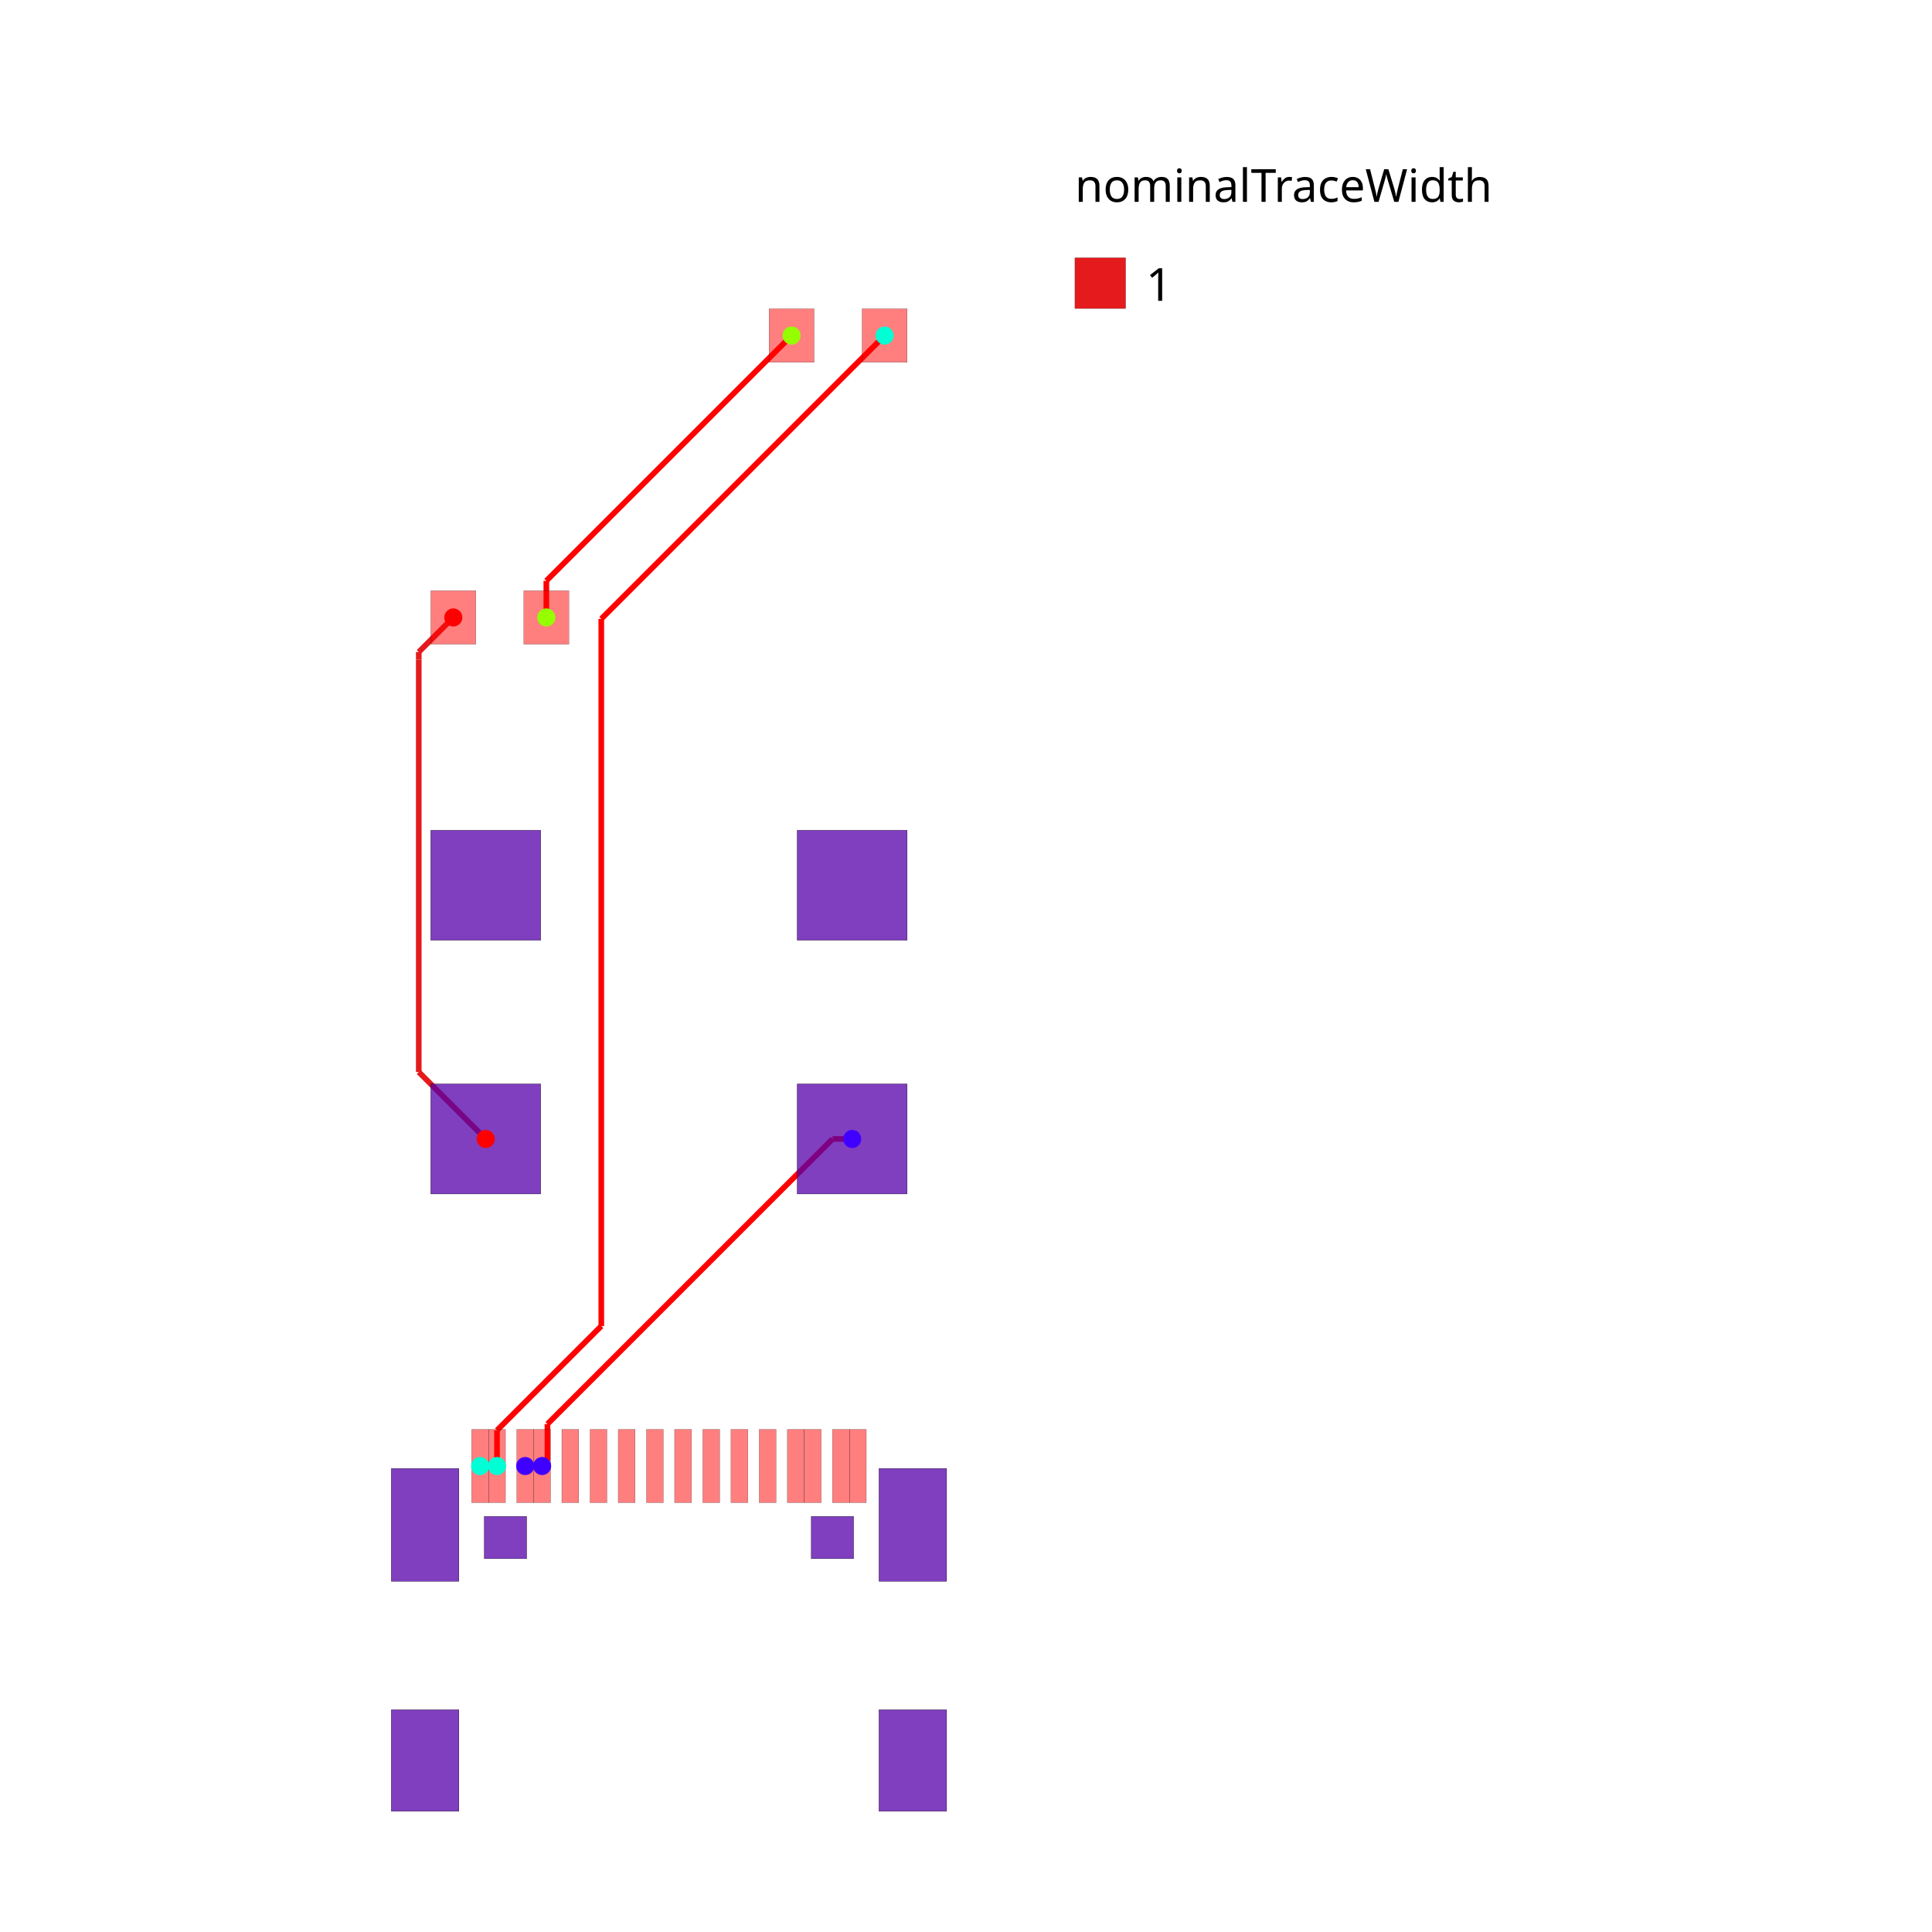
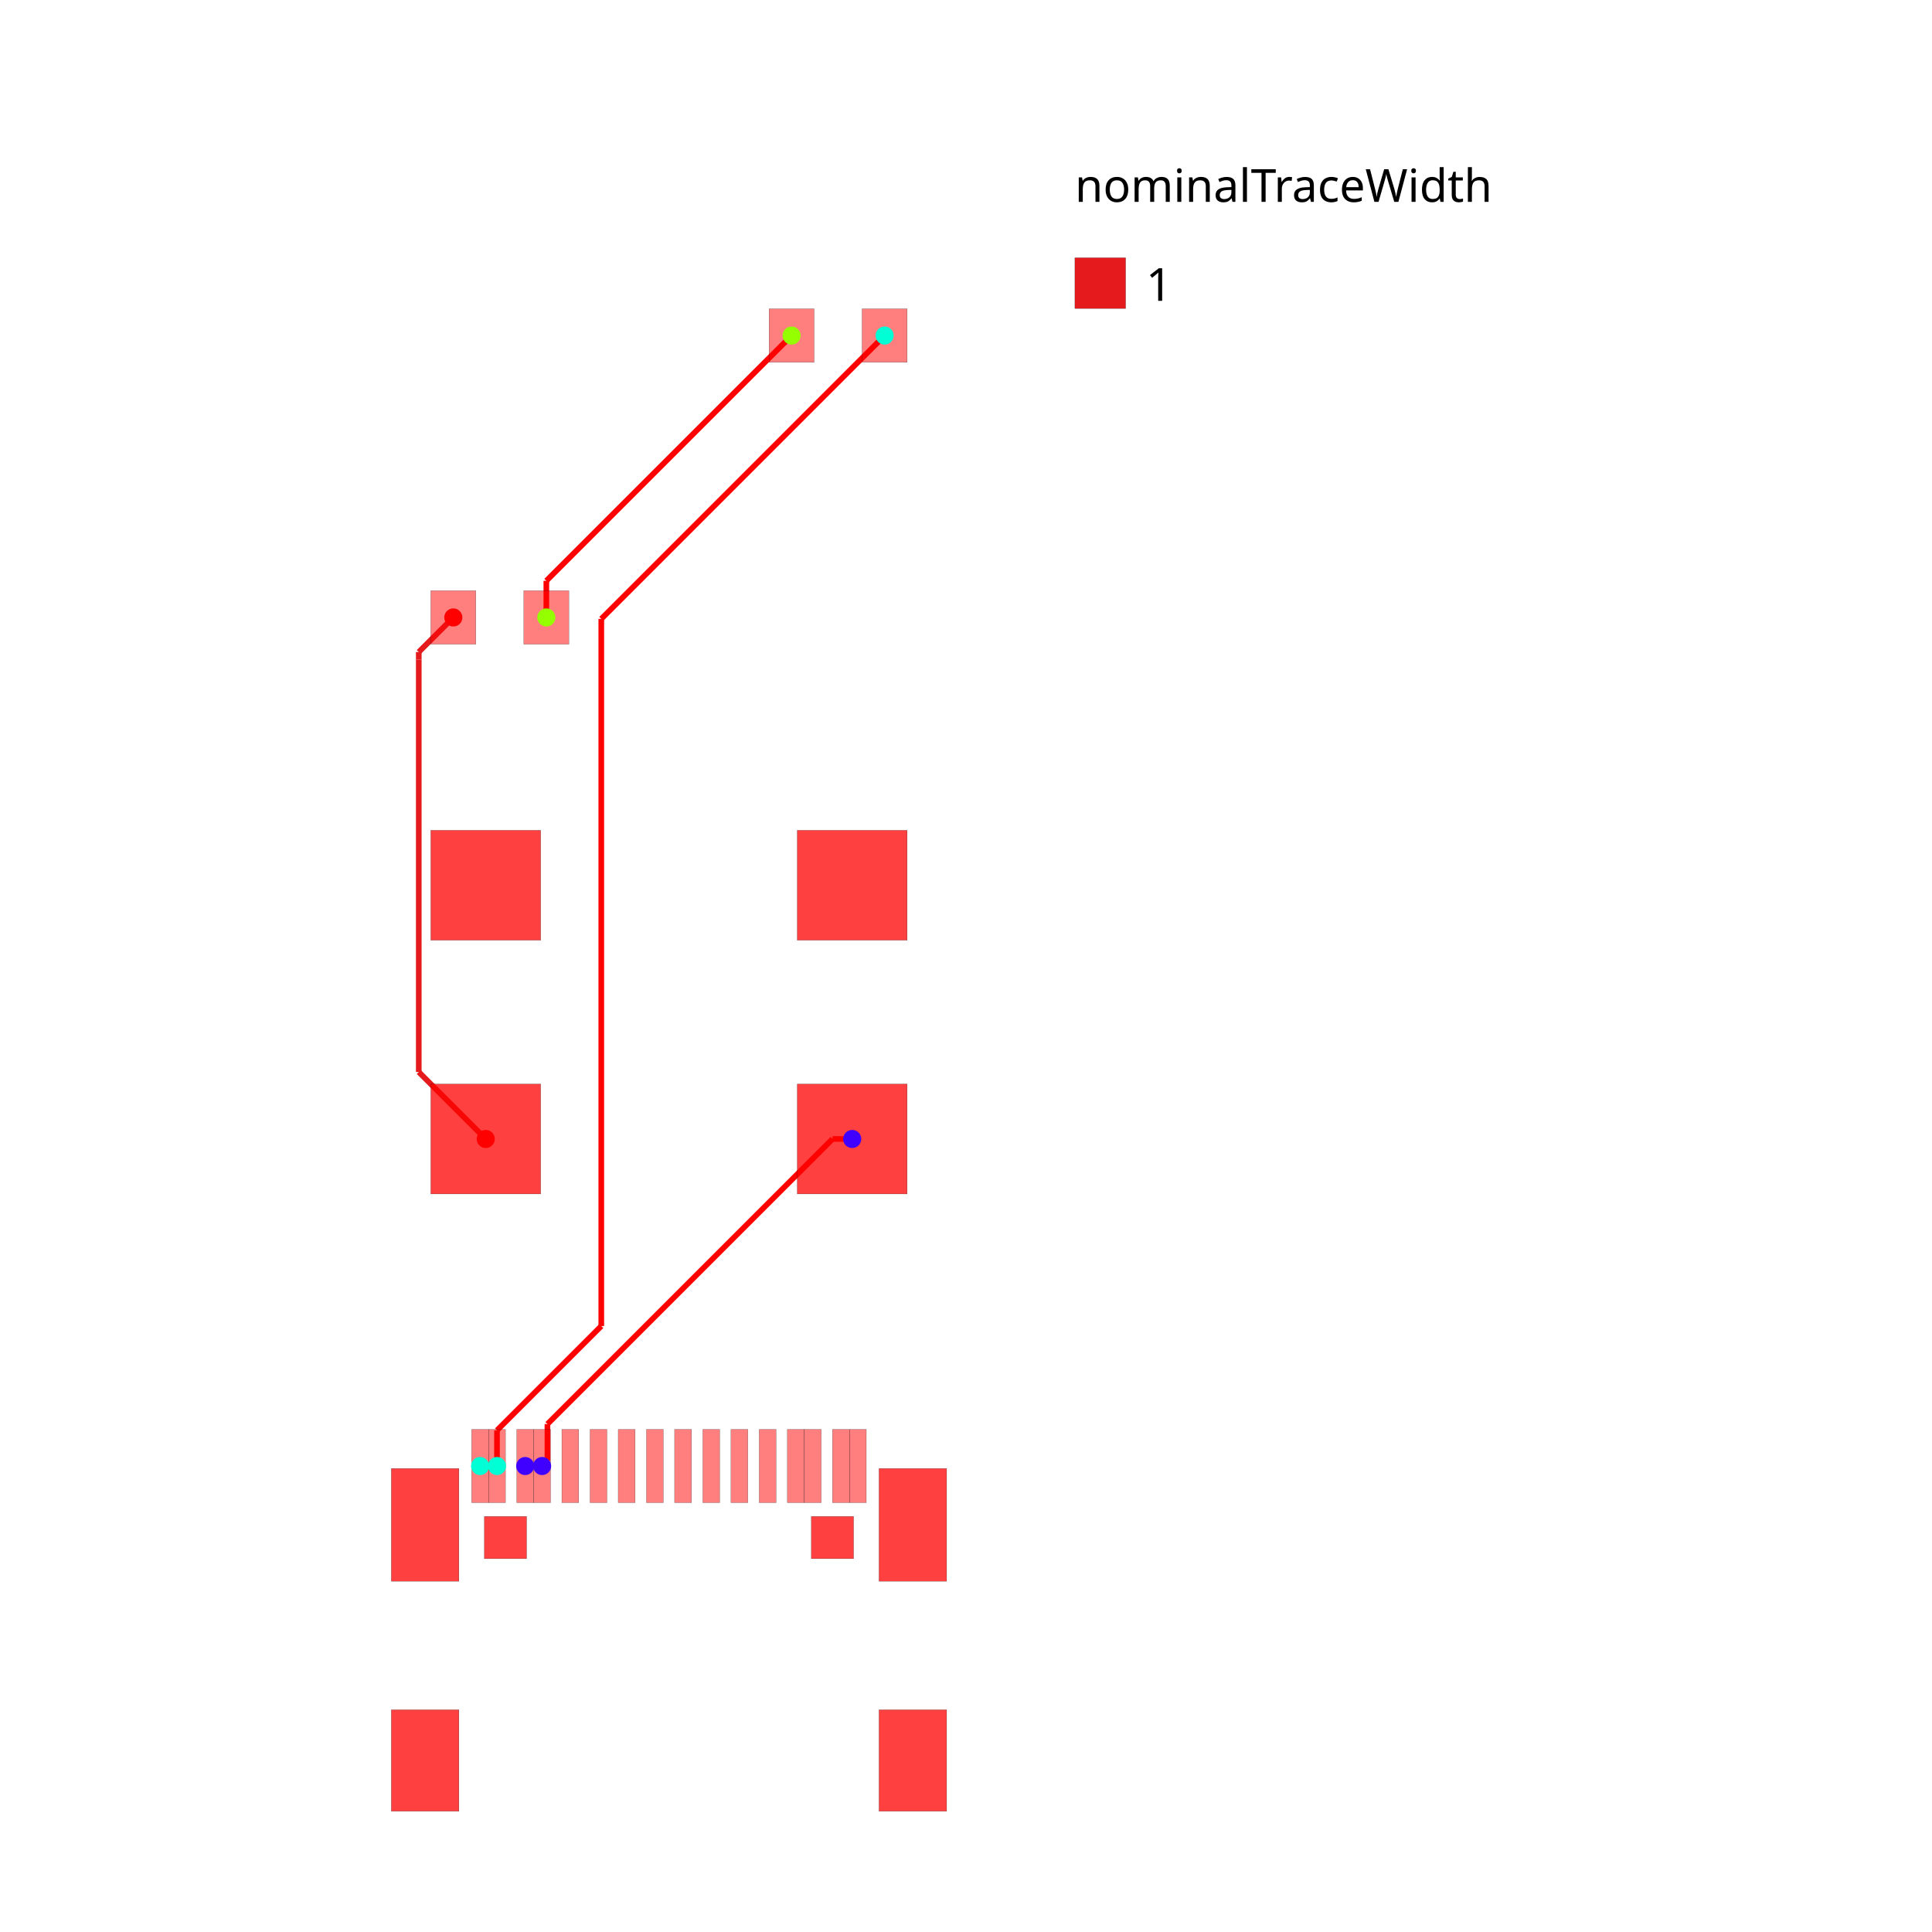
<svg xmlns="http://www.w3.org/2000/svg" width="640" height="640" viewBox="0 0 640 640">
  <rect width="100%" height="100%" fill="white" />
  <g>
    <polyline data-points="-2.5499059999999645,-8.05091295000011 -2.249932000000058,-8.05091295000011" data-type="line" data-label="" points="173.98,485.64 179.582,485.64" fill="none" stroke="red" stroke-width="1.868" />
  </g>
  <g>
    <polyline data-points="3.25,-2.25 2.9009210055934047,-2.25" data-type="line" data-label="" points="282.302,377.299 275.783,377.299" fill="none" stroke="red" stroke-width="1.868" />
  </g>
  <g>
    <polyline data-points="2.9009210055934047,-2.25 -2.155473426700788,-7.3063944322941925" data-type="line" data-label="" points="275.783,377.299 181.347,471.735" fill="none" stroke="red" stroke-width="1.868" />
  </g>
  <g>
    <polyline data-points="-2.155473426700788,-7.3063944322941925 -2.155473426700788,-7.9564734267007875" data-type="line" data-label="" points="181.347,471.735 181.347,483.876" fill="none" stroke="red" stroke-width="1.868" />
  </g>
  <g>
    <polyline data-points="-2.155473426700788,-7.9564734267007875 -2.25,-8.051" data-type="line" data-label="" points="181.347,483.876 179.581,485.642" fill="none" stroke="red" stroke-width="1.868" />
  </g>
  <g>
    <polyline data-points="-3.3500060000000076,-8.05091295000011 -3.0500319999999874,-8.05091295000011" data-type="line" data-label="" points="159.037,485.64 164.639,485.64" fill="none" stroke="red" stroke-width="1.868" />
  </g>
  <g>
    <polyline data-points="3.825,12 -1.2003676456825563,6.9746323543174435" data-type="line" data-label="" points="293.041,111.158 199.185,205.014" fill="none" stroke="red" stroke-width="1.868" />
  </g>
  <g>
    <polyline data-points="-1.2003676456825563,6.9746323543174435 -1.2003676456825563,-5.568201174428451" data-type="line" data-label="" points="199.185,205.014 199.185,439.272" fill="none" stroke="red" stroke-width="1.868" />
  </g>
  <g>
    <polyline data-points="-1.2003676456825563,-5.568201174428451 -3.05,-7.417833528745895" data-type="line" data-label="" points="199.185,439.272 164.64,473.816" fill="none" stroke="red" stroke-width="1.868" />
  </g>
  <g>
    <polyline data-points="-3.05,-7.417833528745895 -3.05,-8.051" data-type="line" data-label="" points="164.64,473.816 164.64,485.642" fill="none" stroke="red" stroke-width="1.868" />
  </g>
  <g>
    <polyline data-points="-2.175,7 -2.175,7.65" data-type="line" data-label="" points="180.982,204.541 180.982,192.401" fill="none" stroke="red" stroke-width="1.868" />
  </g>
  <g>
    <polyline data-points="-2.175,7.65 2.175,12" data-type="line" data-label="" points="180.982,192.401 262.225,111.158" fill="none" stroke="red" stroke-width="1.868" />
  </g>
  <g>
    <polyline data-points="-3.25,-2.25 -4.437646955291824,-1.0623530447081757" data-type="line" data-label="" points="160.905,377.299 138.723,355.118" fill="none" stroke="#e41a1c" stroke-width="1.868" />
  </g>
  <g>
    <polyline data-points="-4.437646955291824,-1.0623530447081757 -4.437646955291824,6.254267635200344" data-type="line" data-label="" points="138.723,355.118 138.723,218.468" fill="none" stroke="#e41a1c" stroke-width="1.868" />
  </g>
  <g>
    <polyline data-points="-4.437646955291824,6.254267635200344 -4.437646955291824,6.387353044708176" data-type="line" data-label="" points="138.723,218.468 138.723,215.983" fill="none" stroke="#e41a1c" stroke-width="1.868" />
  </g>
  <g>
    <polyline data-points="-4.437646955291824,6.387353044708176 -3.825,7" data-type="line" data-label="" points="138.723,215.983 150.166,204.541" fill="none" stroke="#e41a1c" stroke-width="1.868" />
  </g>
  <g>
    <rect data-type="rect" data-label="top" data-x="-1.7500600000000759" data-y="-8.05091295000011" x="186.117" y="473.5" width="5.603" height="24.279" fill="rgba(255,0,0,0.5)" stroke="black" stroke-width="0.054" />
  </g>
  <g>
    <rect data-type="rect" data-label="top" data-x="-1.2499339999999393" data-y="-8.05091295000011" x="195.458" y="473.5" width="5.603" height="24.279" fill="rgba(255,0,0,0.5)" stroke="black" stroke-width="0.054" />
  </g>
  <g>
    <rect data-type="rect" data-label="top" data-x="-0.7500619999999572" data-y="-8.05091295000011" x="204.793" y="473.5" width="5.603" height="24.279" fill="rgba(255,0,0,0.5)" stroke="black" stroke-width="0.054" />
  </g>
  <g>
    <rect data-type="rect" data-label="top" data-x="-0.2499359999999342" data-y="-8.05091295000011" x="214.134" y="473.5" width="5.603" height="24.279" fill="rgba(255,0,0,0.5)" stroke="black" stroke-width="0.054" />
  </g>
  <g>
    <rect data-type="rect" data-label="top" data-x="0.2499359999999342" data-y="-8.05091295000011" x="223.47" y="473.5" width="5.603" height="24.279" fill="rgba(255,0,0,0.5)" stroke="black" stroke-width="0.054" />
  </g>
  <g>
    <rect data-type="rect" data-label="top" data-x="0.7500619999999572" data-y="-8.05091295000011" x="232.811" y="473.5" width="5.603" height="24.279" fill="rgba(255,0,0,0.5)" stroke="black" stroke-width="0.054" />
  </g>
  <g>
    <rect data-type="rect" data-label="top" data-x="1.2496799999998984" data-y="-8.05091295000011" x="242.142" y="473.5" width="5.603" height="24.279" fill="rgba(255,0,0,0.5)" stroke="black" stroke-width="0.054" />
  </g>
  <g>
    <rect data-type="rect" data-label="top" data-x="1.7500600000000759" data-y="-8.05091295000011" x="251.487" y="473.5" width="5.603" height="24.279" fill="rgba(255,0,0,0.5)" stroke="black" stroke-width="0.054" />
  </g>
  <g>
    <rect data-type="rect" data-label="top source_net_0" data-x="-3.3500060000000076" data-y="-8.05091295000011" x="156.235" y="473.5" width="5.603" height="24.279" fill="rgba(255,0,0,0.5)" stroke="black" stroke-width="0.054" />
  </g>
  <g>
    <rect data-type="rect" data-label="top source_net_0" data-x="-3.0500319999999874" data-y="-8.05091295000011" x="161.838" y="473.5" width="5.603" height="24.279" fill="rgba(255,0,0,0.5)" stroke="black" stroke-width="0.054" />
  </g>
  <g>
    <rect data-type="rect" data-label="top source_net_1" data-x="-2.5499059999999645" data-y="-8.05091295000011" x="171.179" y="473.5" width="5.603" height="24.279" fill="rgba(255,0,0,0.5)" stroke="black" stroke-width="0.054" />
  </g>
  <g>
    <rect data-type="rect" data-label="top source_net_1" data-x="-2.249932000000058" data-y="-8.05091295000011" x="176.781" y="473.5" width="5.603" height="24.279" fill="rgba(255,0,0,0.5)" stroke="black" stroke-width="0.054" />
  </g>
  <g>
    <rect data-type="rect" data-label="top source_net_1" data-x="2.249932000000058" data-y="-8.05091295000011" x="260.823" y="473.5" width="5.603" height="24.279" fill="rgba(255,0,0,0.5)" stroke="black" stroke-width="0.054" />
  </g>
  <g>
    <rect data-type="rect" data-label="top source_net_1" data-x="2.5501600000000053" data-y="-8.05091295000011" x="266.43" y="473.5" width="5.603" height="24.279" fill="rgba(255,0,0,0.5)" stroke="black" stroke-width="0.054" />
  </g>
  <g>
    <rect data-type="rect" data-label="top source_net_0" data-x="3.050032000000101" data-y="-8.05091295000011" x="275.766" y="473.5" width="5.603" height="24.279" fill="rgba(255,0,0,0.5)" stroke="black" stroke-width="0.054" />
  </g>
  <g>
    <rect data-type="rect" data-label="top source_net_0" data-x="3.3500060000000076" data-y="-8.05091295000011" x="281.369" y="473.5" width="5.603" height="24.279" fill="rgba(255,0,0,0.5)" stroke="black" stroke-width="0.054" />
  </g>
  <g>
    <rect data-type="rect" data-label="top source_trace_6" data-x="2.175" data-y="12" x="254.754" y="102.286" width="14.941" height="17.743" fill="rgba(255,0,0,0.5)" stroke="black" stroke-width="0.054" />
  </g>
  <g>
    <rect data-type="rect" data-label="top source_net_0" data-x="3.825" data-y="12" x="285.571" y="102.286" width="14.941" height="17.743" fill="rgba(255,0,0,0.5)" stroke="black" stroke-width="0.054" />
  </g>
  <g>
    <rect data-type="rect" data-label="top source_trace_4" data-x="-3.825" data-y="7" x="142.695" y="195.669" width="14.941" height="17.743" fill="rgba(255,0,0,0.5)" stroke="black" stroke-width="0.054" />
  </g>
  <g>
    <rect data-type="rect" data-label="top source_trace_6" data-x="-2.175" data-y="7" x="173.511" y="195.669" width="14.941" height="17.743" fill="rgba(255,0,0,0.5)" stroke="black" stroke-width="0.054" />
  </g>
  <g>
-     <rect data-type="rect" data-label="top inner1 inner2 bottom" data-x="4.32511199999999" data-y="-13.274086349999948" x="291.176" y="566.382" width="22.412" height="33.618" fill="rgba(255,0,0,0.5)" stroke="black" stroke-width="0.054" />
+     <rect data-type="rect" data-label="top inner1 inner2 bottom" data-x="4.32511199999999" data-y="-13.274086349999948" x="291.176" y="566.382" width="22.412" height="33.618" fill="rgba(255,0,0,0.75)" stroke="black" stroke-width="0.054" />
  </g>
  <g>
-     <rect data-type="rect" data-label="top inner1 inner2 bottom" data-x="4.32511199999999" data-y="-13.274086349999948" x="291.176" y="566.382" width="22.412" height="33.618" fill="rgba(0,0,255,0.5)" stroke="black" stroke-width="0.054" />
+     <rect data-type="rect" data-label="top inner1 inner2 bottom" data-x="4.32511199999999" data-y="-9.094262350000122" x="291.176" y="486.45" width="22.412" height="37.353" fill="rgba(255,0,0,0.75)" stroke="black" stroke-width="0.054" />
  </g>
  <g>
-     <rect data-type="rect" data-label="top inner1 inner2 bottom" data-x="4.32511199999999" data-y="-9.094262350000122" x="291.176" y="486.45" width="22.412" height="37.353" fill="rgba(255,0,0,0.5)" stroke="black" stroke-width="0.054" />
+     <rect data-type="rect" data-label="top inner1 inner2 bottom" data-x="-4.32511199999999" data-y="-9.094262350000122" x="129.619" y="486.45" width="22.412" height="37.353" fill="rgba(255,0,0,0.75)" stroke="black" stroke-width="0.054" />
  </g>
  <g>
-     <rect data-type="rect" data-label="top inner1 inner2 bottom" data-x="4.32511199999999" data-y="-9.094262350000122" x="291.176" y="486.45" width="22.412" height="37.353" fill="rgba(0,0,255,0.5)" stroke="black" stroke-width="0.054" />
+     <rect data-type="rect" data-label="top inner1 inner2 bottom" data-x="-4.32511199999999" data-y="-13.274086349999948" x="129.619" y="566.382" width="22.412" height="33.618" fill="rgba(255,0,0,0.75)" stroke="black" stroke-width="0.054" />
  </g>
  <g>
-     <rect data-type="rect" data-label="top inner1 inner2 bottom" data-x="-4.32511199999999" data-y="-9.094262350000122" x="129.619" y="486.45" width="22.412" height="37.353" fill="rgba(255,0,0,0.5)" stroke="black" stroke-width="0.054" />
+     <rect data-type="rect" data-label="top source_trace_4 inner1 source_trace_4 inner2 source_trace_4 bottom source_trace_4" data-x="-3.25" data-y="-2.25" x="142.695" y="359.089" width="36.419" height="36.419" fill="rgba(255,0,0,0.75)" stroke="black" stroke-width="0.054" />
  </g>
  <g>
-     <rect data-type="rect" data-label="top inner1 inner2 bottom" data-x="-4.32511199999999" data-y="-9.094262350000122" x="129.619" y="486.45" width="22.412" height="37.353" fill="rgba(0,0,255,0.5)" stroke="black" stroke-width="0.054" />
+     <rect data-type="rect" data-label="top source_net_1 inner1 source_net_1 inner2 source_net_1 bottom source_net_1" data-x="3.25" data-y="-2.25" x="264.093" y="359.089" width="36.419" height="36.419" fill="rgba(255,0,0,0.75)" stroke="black" stroke-width="0.054" />
  </g>
  <g>
-     <rect data-type="rect" data-label="top inner1 inner2 bottom" data-x="-4.32511199999999" data-y="-13.274086349999948" x="129.619" y="566.382" width="22.412" height="33.618" fill="rgba(255,0,0,0.5)" stroke="black" stroke-width="0.054" />
+     <rect data-type="rect" data-label="top inner1 inner2 bottom" data-x="3.25" data-y="2.25" x="264.093" y="275.045" width="36.419" height="36.419" fill="rgba(255,0,0,0.75)" stroke="black" stroke-width="0.054" />
  </g>
  <g>
-     <rect data-type="rect" data-label="top inner1 inner2 bottom" data-x="-4.32511199999999" data-y="-13.274086349999948" x="129.619" y="566.382" width="22.412" height="33.618" fill="rgba(0,0,255,0.5)" stroke="black" stroke-width="0.054" />
+     <rect data-type="rect" data-label="top inner1 inner2 bottom" data-x="-3.25" data-y="2.25" x="142.695" y="275.045" width="36.419" height="36.419" fill="rgba(255,0,0,0.75)" stroke="black" stroke-width="0.054" />
  </g>
  <g>
-     <rect data-type="rect" data-label="top source_trace_4 inner1 source_trace_4 inner2 source_trace_4 bottom source_trace_4" data-x="-3.25" data-y="-2.25" x="142.695" y="359.089" width="36.419" height="36.419" fill="rgba(255,0,0,0.5)" stroke="black" stroke-width="0.054" />
+     <rect data-type="rect" data-label="top inner1 inner2 bottom" data-x="-2.8999180000000706" data-y="-9.319388950000075" x="160.439" y="502.327" width="14.008" height="14.008" fill="rgba(255,0,0,0.75)" stroke="black" stroke-width="0.054" />
  </g>
  <g>
-     <rect data-type="rect" data-label="top source_trace_4 inner1 source_trace_4 inner2 source_trace_4 bottom source_trace_4" data-x="-3.25" data-y="-2.25" x="142.695" y="359.089" width="36.419" height="36.419" fill="rgba(0,0,255,0.5)" stroke="black" stroke-width="0.054" />
-   </g>
-   <g>
-     <rect data-type="rect" data-label="top source_net_1 inner1 source_net_1 inner2 source_net_1 bottom source_net_1" data-x="3.25" data-y="-2.25" x="264.093" y="359.089" width="36.419" height="36.419" fill="rgba(255,0,0,0.5)" stroke="black" stroke-width="0.054" />
-   </g>
-   <g>
-     <rect data-type="rect" data-label="top source_net_1 inner1 source_net_1 inner2 source_net_1 bottom source_net_1" data-x="3.25" data-y="-2.25" x="264.093" y="359.089" width="36.419" height="36.419" fill="rgba(0,0,255,0.5)" stroke="black" stroke-width="0.054" />
-   </g>
-   <g>
-     <rect data-type="rect" data-label="top inner1 inner2 bottom" data-x="3.25" data-y="2.25" x="264.093" y="275.045" width="36.419" height="36.419" fill="rgba(255,0,0,0.5)" stroke="black" stroke-width="0.054" />
-   </g>
-   <g>
-     <rect data-type="rect" data-label="top inner1 inner2 bottom" data-x="3.25" data-y="2.25" x="264.093" y="275.045" width="36.419" height="36.419" fill="rgba(0,0,255,0.5)" stroke="black" stroke-width="0.054" />
-   </g>
-   <g>
-     <rect data-type="rect" data-label="top inner1 inner2 bottom" data-x="-3.25" data-y="2.25" x="142.695" y="275.045" width="36.419" height="36.419" fill="rgba(255,0,0,0.5)" stroke="black" stroke-width="0.054" />
-   </g>
-   <g>
-     <rect data-type="rect" data-label="top inner1 inner2 bottom" data-x="-3.25" data-y="2.25" x="142.695" y="275.045" width="36.419" height="36.419" fill="rgba(0,0,255,0.5)" stroke="black" stroke-width="0.054" />
-   </g>
-   <g>
-     <rect data-type="rect" data-label="top inner1 inner2 bottom" data-x="-2.8999180000000706" data-y="-9.319388950000075" x="160.439" y="502.327" width="14.008" height="14.008" fill="rgba(255,0,0,0.5)" stroke="black" stroke-width="0.054" />
-   </g>
-   <g>
-     <rect data-type="rect" data-label="top inner1 inner2 bottom" data-x="-2.8999180000000706" data-y="-9.319388950000075" x="160.439" y="502.327" width="14.008" height="14.008" fill="rgba(0,0,255,0.5)" stroke="black" stroke-width="0.054" />
-   </g>
-   <g>
-     <rect data-type="rect" data-label="top inner1 inner2 bottom" data-x="2.8999180000000706" data-y="-9.319388950000075" x="268.76" y="502.327" width="14.008" height="14.008" fill="rgba(255,0,0,0.5)" stroke="black" stroke-width="0.054" />
-   </g>
-   <g>
-     <rect data-type="rect" data-label="top inner1 inner2 bottom" data-x="2.8999180000000706" data-y="-9.319388950000075" x="268.76" y="502.327" width="14.008" height="14.008" fill="rgba(0,0,255,0.5)" stroke="black" stroke-width="0.054" />
+     <rect data-type="rect" data-label="top inner1 inner2 bottom" data-x="2.8999180000000706" data-y="-9.319388950000075" x="268.76" y="502.327" width="14.008" height="14.008" fill="rgba(255,0,0,0.75)" stroke="black" stroke-width="0.054" />
  </g>
  <g>
    <rect data-type="rect" data-label="" data-x="7.65" data-y="12.930000000000001" x="356.075" y="85.384" width="16.809" height="16.809" fill="#e41a1c" stroke="black" stroke-width="0.054" />
  </g>
  <text data-type="text" data-label="nominalTraceWidth" data-x="7.2" data-y="15" x="356.075" y="55.128" fill="black" font-size="15.128" font-family="sans-serif" text-anchor="start" dominant-baseline="text-before-edge">nominalTraceWidth</text>
  <text data-type="text" data-label="1" data-x="8.46" data-y="12.930000000000001" x="379.607" y="93.789" fill="black" font-size="15.128" font-family="sans-serif" text-anchor="start" dominant-baseline="central">1</text>
  <g>
    <circle data-type="point" data-label="source_trace_4 source_trace_4 top" data-x="-3.25" data-y="-2.25" cx="160.905" cy="377.299" r="3" fill="hsl(0, 100%, 50%)" />
  </g>
  <g>
    <circle data-type="point" data-label="source_trace_4 source_trace_4 top" data-x="-3.825" data-y="7" cx="150.166" cy="204.541" r="3" fill="hsl(0, 100%, 50%)" />
  </g>
  <g>
    <circle data-type="point" data-label="source_trace_6 source_trace_6 top" data-x="-2.175" data-y="7" cx="180.982" cy="204.541" r="3" fill="hsl(85, 100%, 50%)" />
  </g>
  <g>
    <circle data-type="point" data-label="source_trace_6 source_trace_6 top" data-x="2.175" data-y="12" cx="262.225" cy="111.158" r="3" fill="hsl(85, 100%, 50%)" />
  </g>
  <g>
    <circle data-type="point" data-label="source_net_0 source_net_0 top" data-x="-3.3500060000000076" data-y="-8.05091295000011" cx="159.037" cy="485.64" r="3" fill="hsl(170, 100%, 50%)" />
  </g>
  <g>
    <circle data-type="point" data-label="source_net_0 source_net_0 top" data-x="-3.0500319999999874" data-y="-8.05091295000011" cx="164.639" cy="485.64" r="3" fill="hsl(170, 100%, 50%)" />
  </g>
  <g>
    <circle data-type="point" data-label="source_net_0 source_net_0 top" data-x="3.825" data-y="12" cx="293.041" cy="111.158" r="3" fill="hsl(170, 100%, 50%)" />
  </g>
  <g>
    <circle data-type="point" data-label="source_net_1 source_net_1 top" data-x="-2.5499059999999645" data-y="-8.05091295000011" cx="173.98" cy="485.64" r="3" fill="hsl(255, 100%, 50%)" />
  </g>
  <g>
    <circle data-type="point" data-label="source_net_1 source_net_1 top" data-x="-2.249932000000058" data-y="-8.05091295000011" cx="179.582" cy="485.64" r="3" fill="hsl(255, 100%, 50%)" />
  </g>
  <g>
    <circle data-type="point" data-label="source_net_1 source_net_1 top" data-x="3.25" data-y="-2.25" cx="282.302" cy="377.299" r="3" fill="hsl(255, 100%, 50%)" />
  </g>
  <g id="crosshair" style="display: none">
    <line id="crosshair-h" y1="0" y2="640" stroke="#666" stroke-width="0.5" />
    <line id="crosshair-v" x1="0" x2="640" stroke="#666" stroke-width="0.5" />
    <text id="coordinates" font-family="monospace" font-size="12" fill="#666" />
  </g>
</svg>
